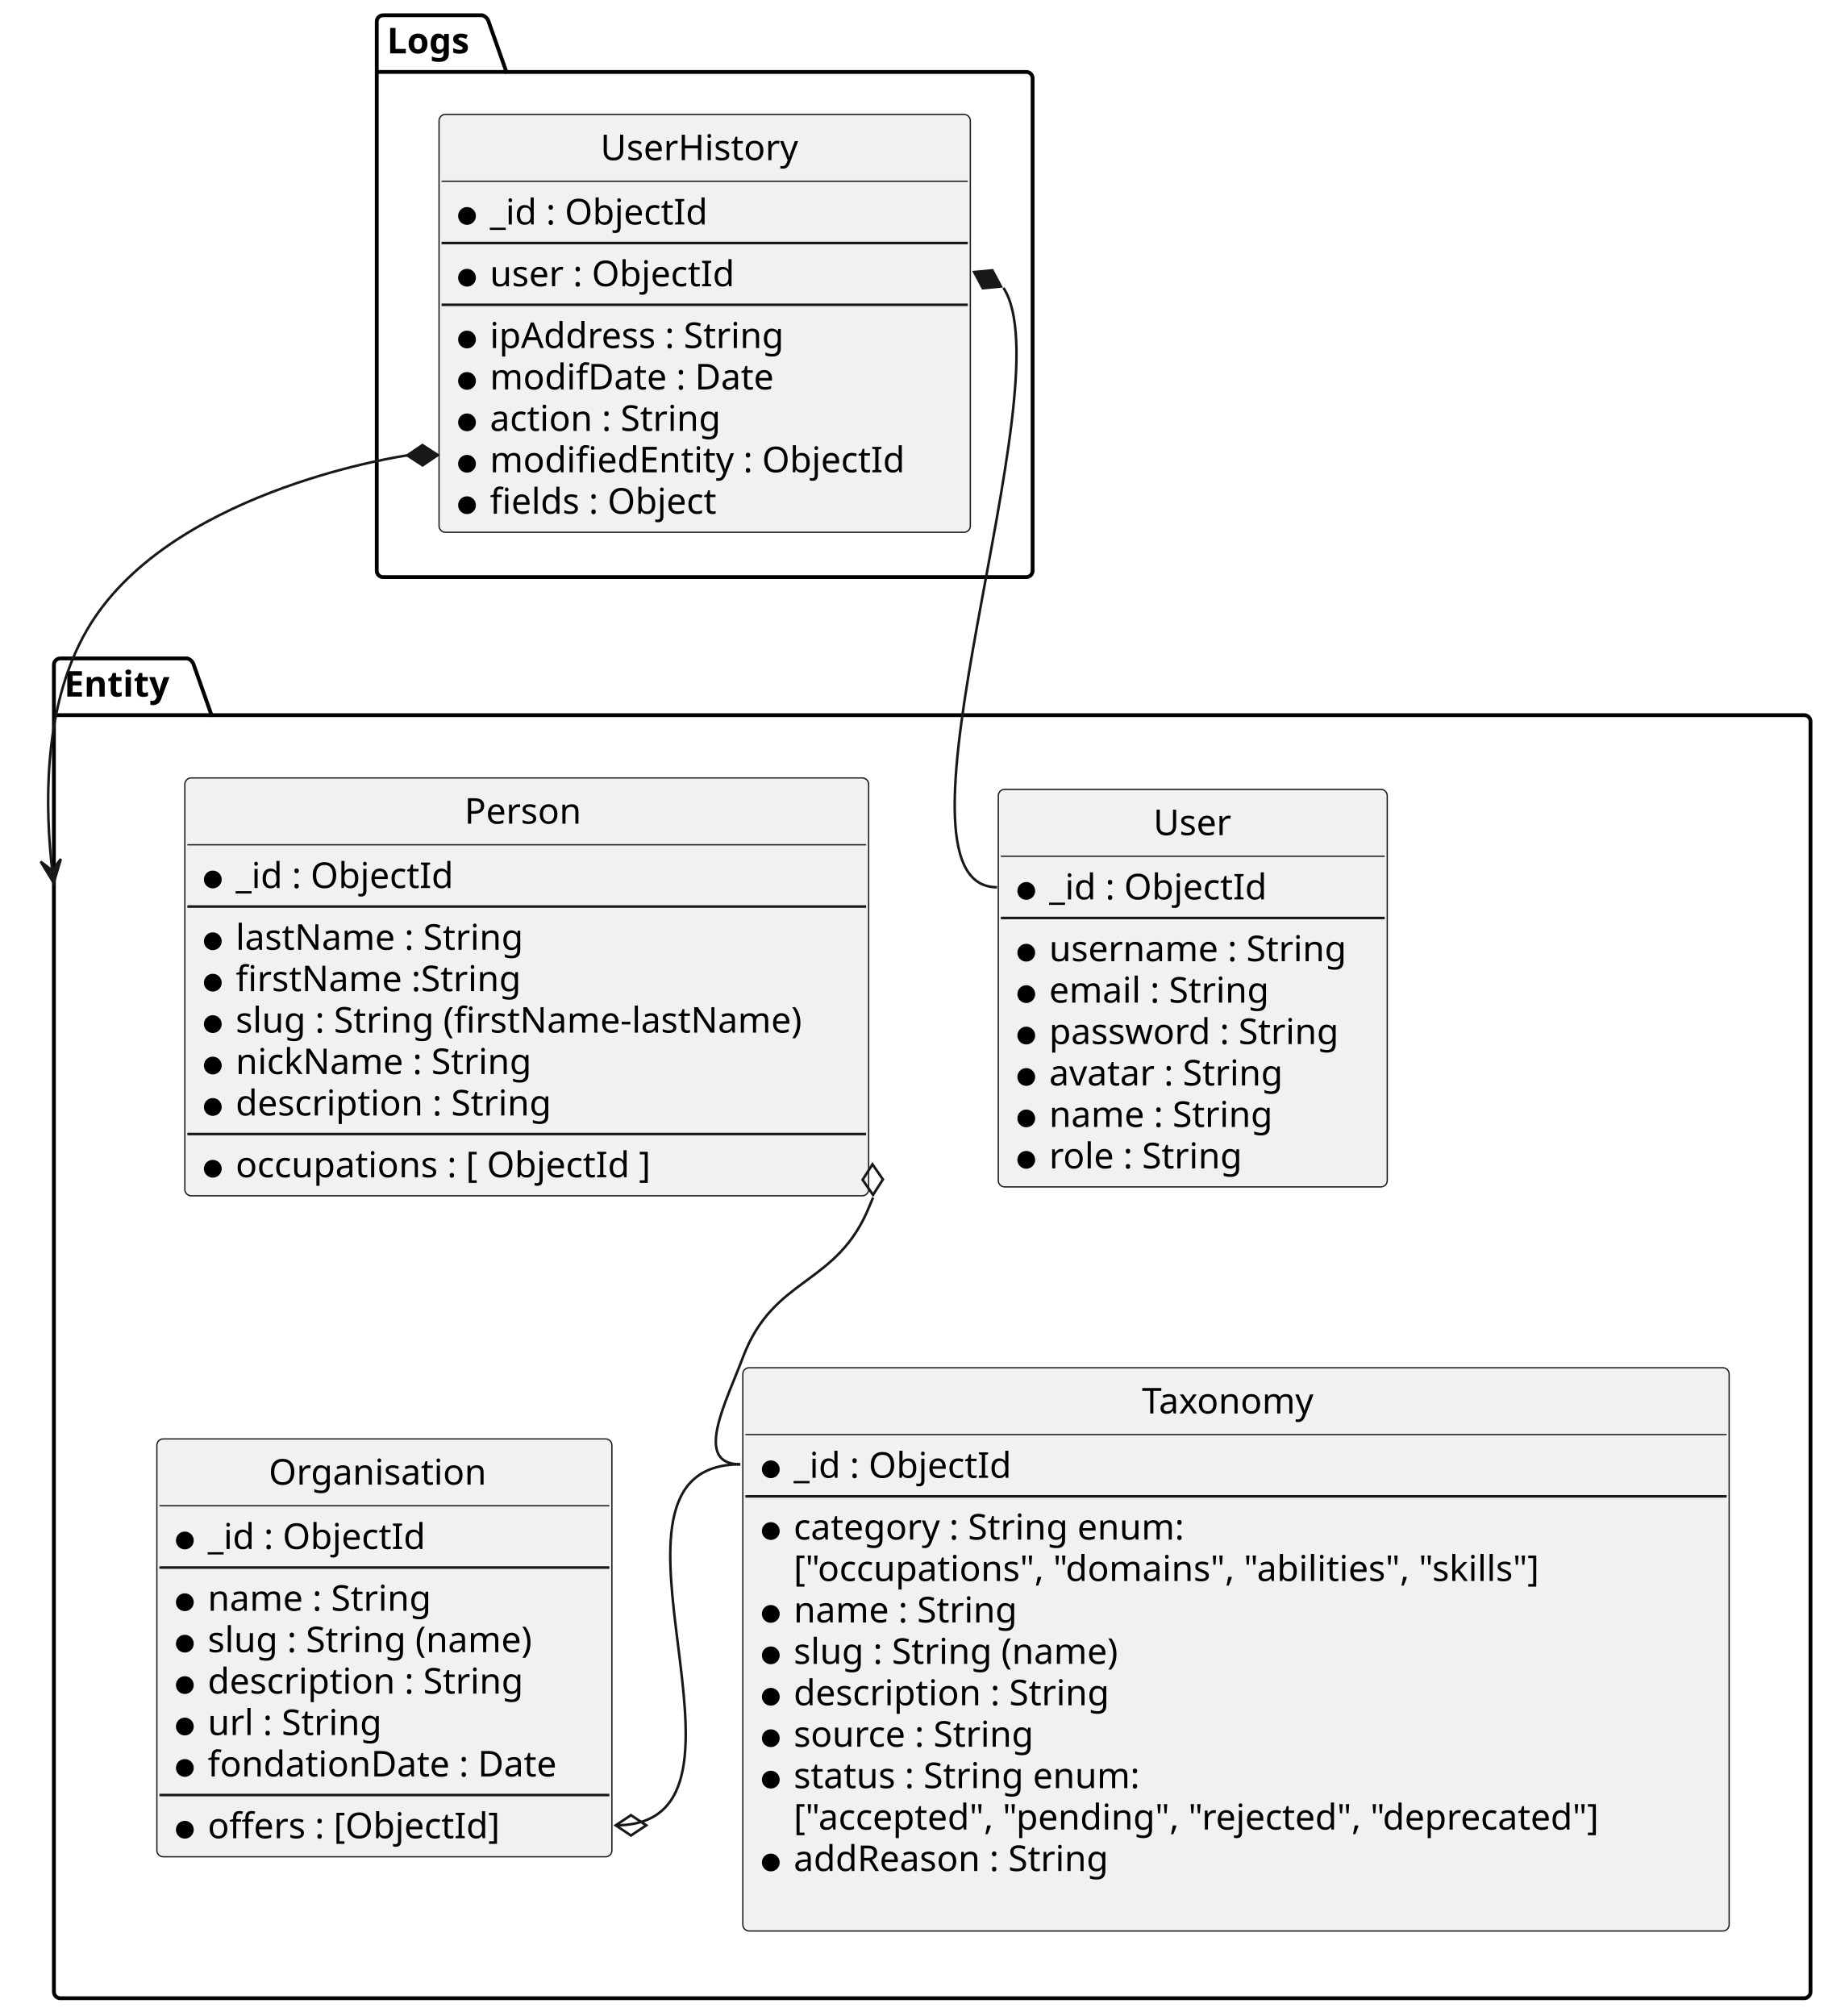
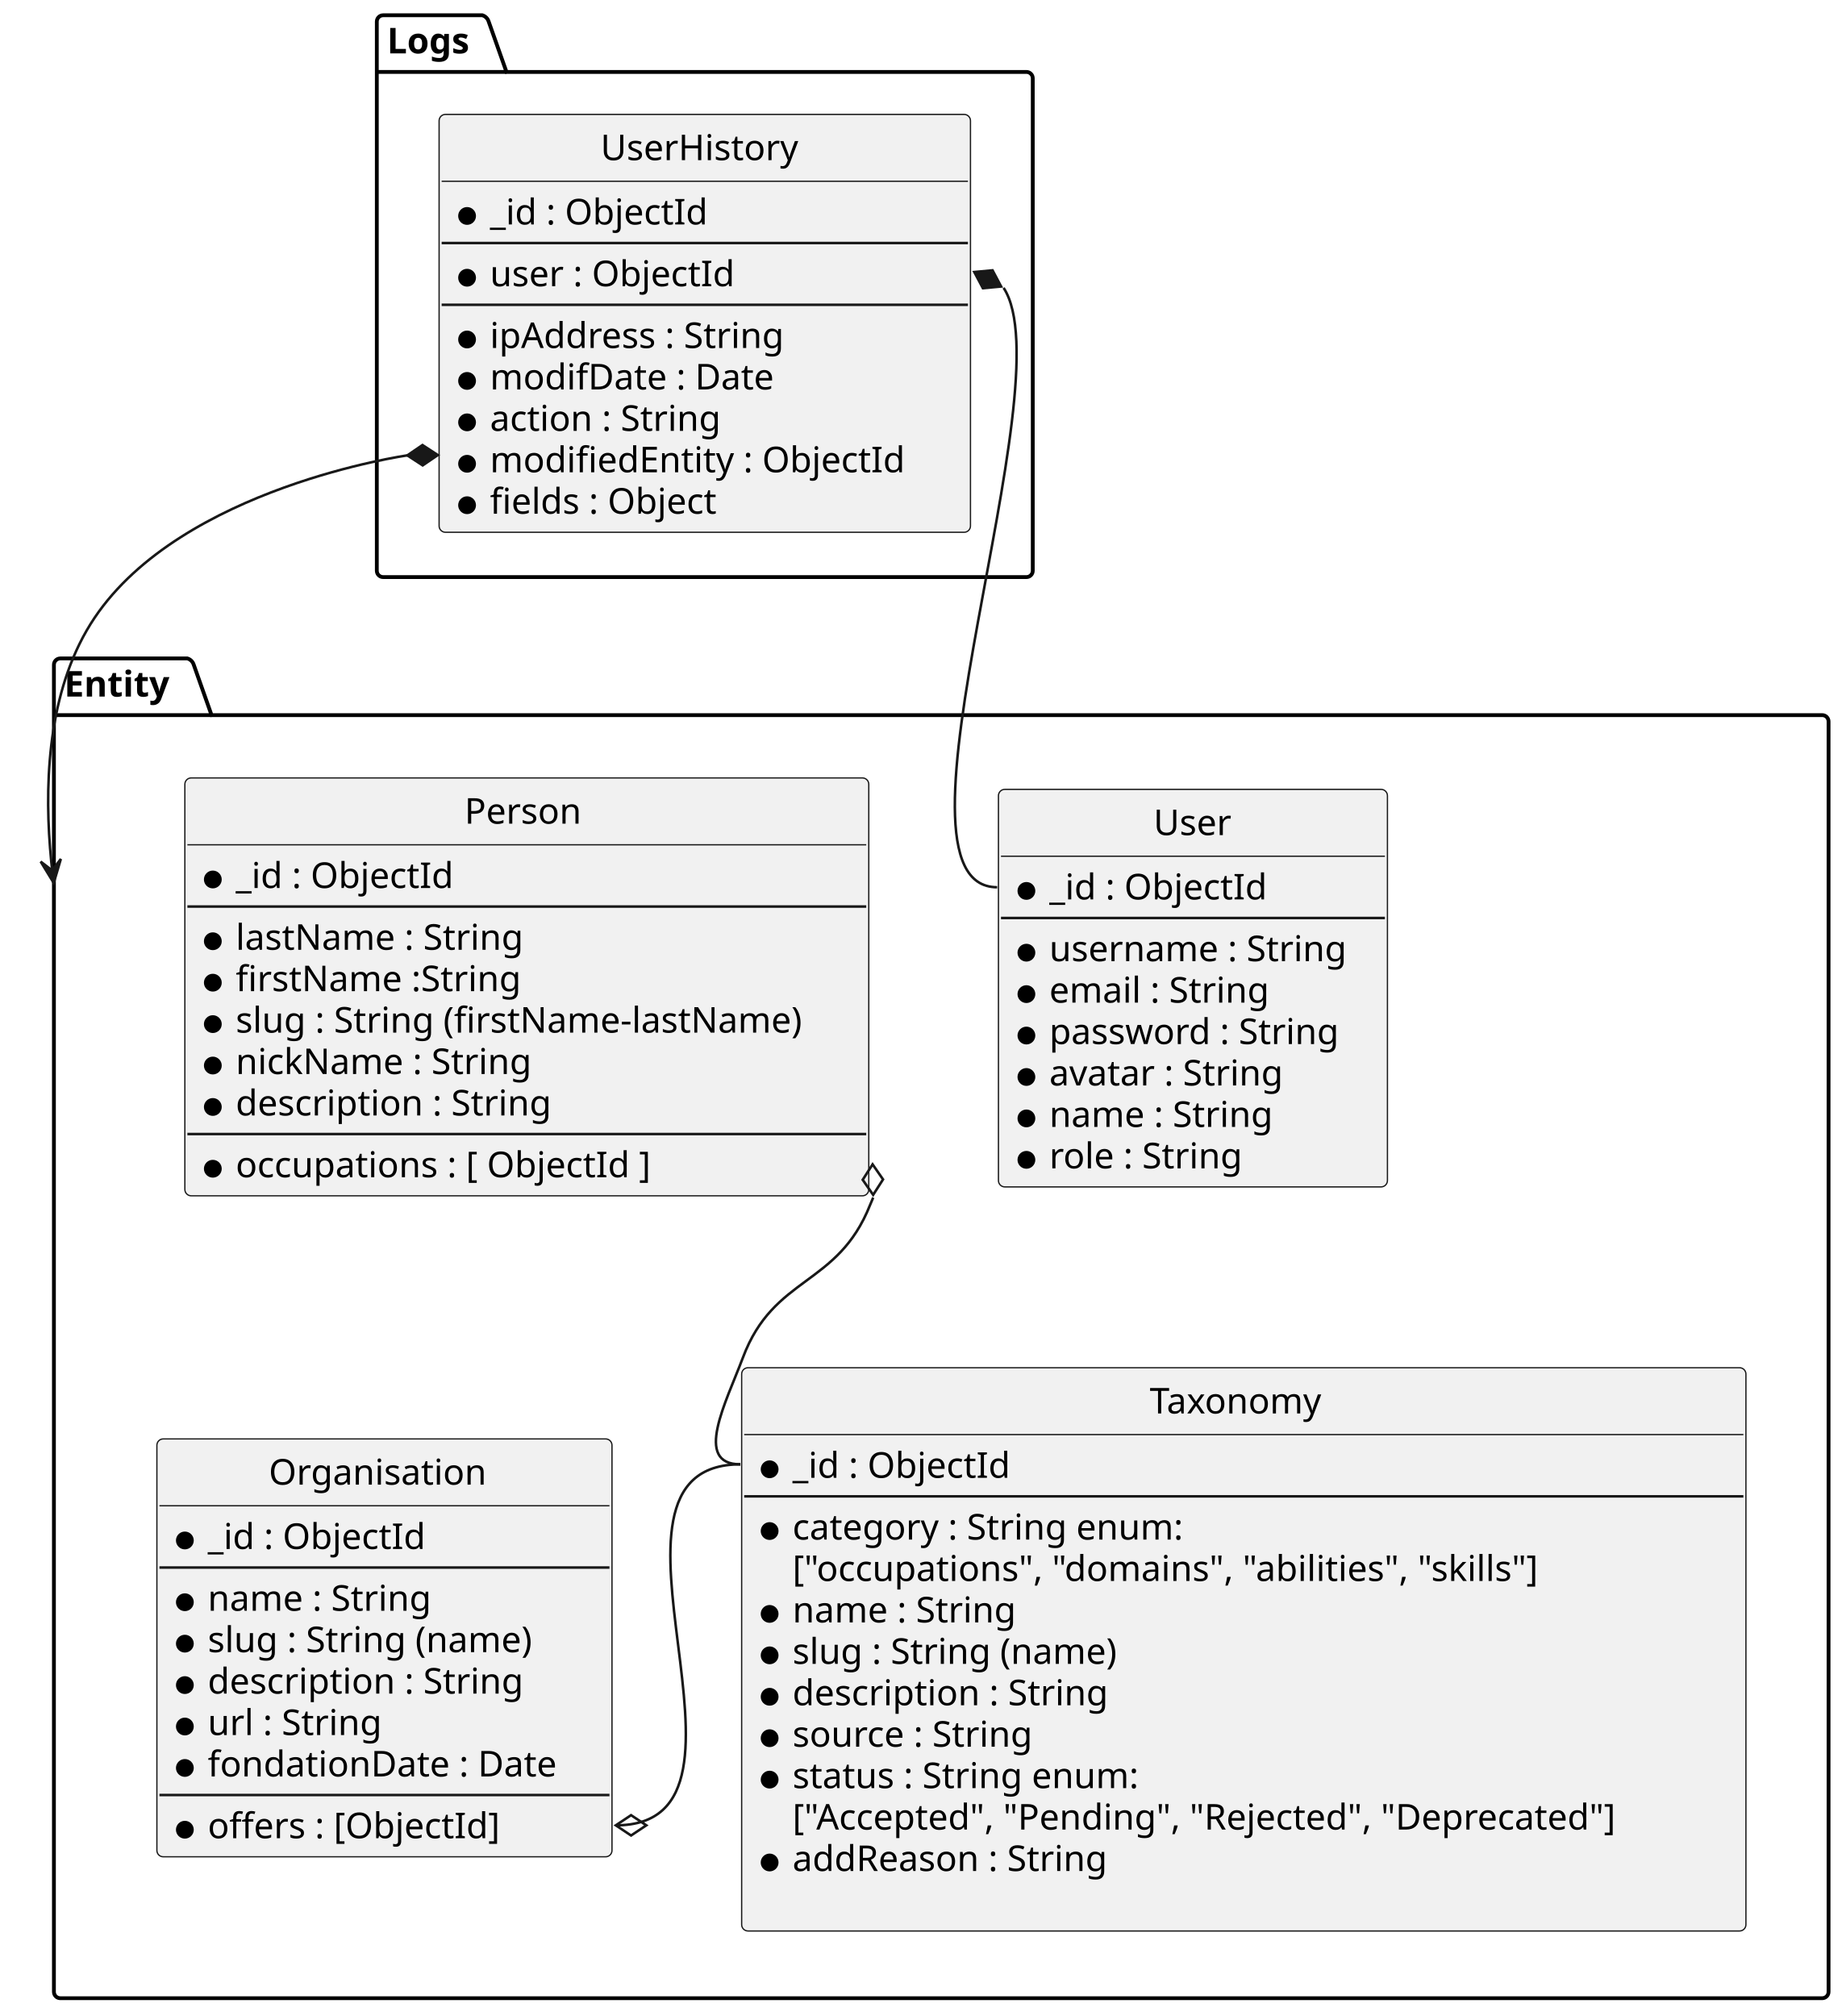
- <svg xmlns="http://www.w3.org/2000/svg" contentStyleType="text/css" height="793px" preserveAspectRatio="none" style="width:719px;height:793px;background:#FFFFFF;" version="1.1" viewBox="0 0 719 793" width="719px" zoomAndPan="magnify">
+ <svg xmlns="http://www.w3.org/2000/svg" contentStyleType="text/css" height="793px" preserveAspectRatio="none" style="width:726px;height:793px;background:#FFFFFF;" version="1.1" viewBox="0 0 726 793" width="726px" zoomAndPan="magnify">
  <defs />
  <g>
    <g id="cluster_Entity">
-       <path d="M23.709,259 L73.709,259 A3.75,3.75 0 0 1 76.209,261.5 L83.209,281.297 L709.709,281.297 A2.5,2.5 0 0 1 712.209,283.797 L712.209,783.5 A2.5,2.5 0 0 1 709.709,786 L23.709,786 A2.5,2.5 0 0 1 21.209,783.5 L21.209,261.5 A2.5,2.5 0 0 1 23.709,259 " fill="none" style="stroke:#000000;stroke-width:1.5;" />
+       <path d="M23.709,259 L73.709,259 A3.75,3.75 0 0 1 76.209,261.5 L83.209,281.297 L716.709,281.297 A2.5,2.5 0 0 1 719.209,283.797 L719.209,783.5 A2.5,2.5 0 0 1 716.709,786 L23.709,786 A2.5,2.5 0 0 1 21.209,783.5 L21.209,261.5 A2.5,2.5 0 0 1 23.709,259 " fill="none" style="stroke:#000000;stroke-width:1.5;" />
      <line style="stroke:#000000;stroke-width:1.5;" x1="21.209" x2="83.209" y1="281.297" y2="281.297" />
      <text fill="#000000" font-family="sans-serif" font-size="14" font-weight="bold" lengthAdjust="spacing" textLength="49" x="25.209" y="273.995">Entity</text>
    </g>
    <g id="cluster_Logs">
      <path d="M150.709,6 L189.709,6 A3.75,3.75 0 0 1 192.209,8.5 L199.209,28.297 L403.709,28.297 A2.5,2.5 0 0 1 406.209,30.797 L406.209,224.5 A2.5,2.5 0 0 1 403.709,227 L150.709,227 A2.5,2.5 0 0 1 148.209,224.5 L148.209,8.5 A2.5,2.5 0 0 1 150.709,6 " fill="none" style="stroke:#000000;stroke-width:1.5;" />
      <line style="stroke:#000000;stroke-width:1.5;" x1="148.209" x2="199.209" y1="28.297" y2="28.297" />
      <text fill="#000000" font-family="sans-serif" font-size="14" font-weight="bold" lengthAdjust="spacing" textLength="38" x="152.209" y="20.995">Logs</text>
    </g>
    <g id="elem_pers">
      <rect codeLine="6" fill="#F1F1F1" height="164.375" id="pers" rx="2.5" ry="2.5" style="stroke:#181818;stroke-width:0.5;" width="269" x="72.709" y="306" />
      <text fill="#000000" font-family="sans-serif" font-size="14" lengthAdjust="spacing" textLength="49" x="182.709" y="323.995">Person</text>
      <line style="stroke:#181818;stroke-width:0.5;" x1="73.709" x2="340.709" y1="332.297" y2="332.297" />
      <ellipse cx="83.709" cy="345.945" fill="#000000" rx="3" ry="3" style="stroke:#000000;stroke-width:1.0;" />
      <text fill="#000000" font-family="sans-serif" font-size="14" lengthAdjust="spacing" textLength="95" x="92.709" y="349.292">_id : ObjectId</text>
      <line style="stroke:#181818;stroke-width:1.0;" x1="73.709" x2="340.709" y1="356.594" y2="356.594" />
      <ellipse cx="83.709" cy="370.242" fill="#000000" rx="3" ry="3" style="stroke:#000000;stroke-width:1.0;" />
      <text fill="#000000" font-family="sans-serif" font-size="14" lengthAdjust="spacing" textLength="124" x="92.709" y="373.589">lastName : String</text>
      <ellipse cx="83.709" cy="386.539" fill="#000000" rx="3" ry="3" style="stroke:#000000;stroke-width:1.0;" />
      <text fill="#000000" font-family="sans-serif" font-size="14" lengthAdjust="spacing" textLength="124" x="92.709" y="389.886">firstName :String</text>
      <ellipse cx="83.709" cy="402.836" fill="#000000" rx="3" ry="3" style="stroke:#000000;stroke-width:1.0;" />
      <text fill="#000000" font-family="sans-serif" font-size="14" lengthAdjust="spacing" textLength="243" x="92.709" y="406.183">slug : String (firstName-lastName)</text>
      <ellipse cx="83.709" cy="419.133" fill="#000000" rx="3" ry="3" style="stroke:#000000;stroke-width:1.0;" />
      <text fill="#000000" font-family="sans-serif" font-size="14" lengthAdjust="spacing" textLength="128" x="92.709" y="422.479">nickName : String</text>
      <ellipse cx="83.709" cy="435.43" fill="#000000" rx="3" ry="3" style="stroke:#000000;stroke-width:1.0;" />
      <text fill="#000000" font-family="sans-serif" font-size="14" lengthAdjust="spacing" textLength="139" x="92.709" y="438.776">description : String</text>
      <line style="stroke:#181818;stroke-width:1.0;" x1="73.709" x2="340.709" y1="446.078" y2="446.078" />
      <ellipse cx="83.709" cy="459.727" fill="#000000" rx="3" ry="3" style="stroke:#000000;stroke-width:1.0;" />
      <text fill="#000000" font-family="sans-serif" font-size="14" lengthAdjust="spacing" textLength="180" x="92.709" y="463.073">occupations : [ ObjectId ]</text>
    </g>
    <g id="elem_taxo">
-       <rect codeLine="18" fill="#F1F1F1" height="221.562" id="taxo" rx="2.5" ry="2.5" style="stroke:#181818;stroke-width:0.5;" width="388" x="292.209" y="538" />
-       <text fill="#000000" font-family="sans-serif" font-size="14" lengthAdjust="spacing" textLength="74" x="449.209" y="555.995">Taxonomy</text>
-       <line style="stroke:#181818;stroke-width:0.5;" x1="293.209" x2="679.209" y1="564.297" y2="564.297" />
-       <ellipse cx="303.209" cy="577.945" fill="#000000" rx="3" ry="3" style="stroke:#000000;stroke-width:1.0;" />
-       <text fill="#000000" font-family="sans-serif" font-size="14" lengthAdjust="spacing" textLength="95" x="312.209" y="581.292">_id : ObjectId</text>
-       <line style="stroke:#181818;stroke-width:1.0;" x1="293.209" x2="679.209" y1="588.594" y2="588.594" />
-       <ellipse cx="303.209" cy="602.242" fill="#000000" rx="3" ry="3" style="stroke:#000000;stroke-width:1.0;" />
-       <text fill="#000000" font-family="sans-serif" font-size="14" lengthAdjust="spacing" textLength="170" x="312.209" y="605.589">category : String enum:</text>
-       <text fill="#000000" font-family="sans-serif" font-size="14" lengthAdjust="spacing" textLength="329" x="312.209" y="621.886">["occupations", "domains", "abilities", "skills"]</text>
-       <ellipse cx="303.209" cy="634.836" fill="#000000" rx="3" ry="3" style="stroke:#000000;stroke-width:1.0;" />
-       <text fill="#000000" font-family="sans-serif" font-size="14" lengthAdjust="spacing" textLength="97" x="312.209" y="638.183">name : String</text>
-       <ellipse cx="303.209" cy="651.133" fill="#000000" rx="3" ry="3" style="stroke:#000000;stroke-width:1.0;" />
-       <text fill="#000000" font-family="sans-serif" font-size="14" lengthAdjust="spacing" textLength="139" x="312.209" y="654.48">slug : String (name)</text>
-       <ellipse cx="303.209" cy="667.43" fill="#000000" rx="3" ry="3" style="stroke:#000000;stroke-width:1.0;" />
-       <text fill="#000000" font-family="sans-serif" font-size="14" lengthAdjust="spacing" textLength="139" x="312.209" y="670.776">description : String</text>
-       <ellipse cx="303.209" cy="683.727" fill="#000000" rx="3" ry="3" style="stroke:#000000;stroke-width:1.0;" />
-       <text fill="#000000" font-family="sans-serif" font-size="14" lengthAdjust="spacing" textLength="104" x="312.209" y="687.073">source : String</text>
-       <ellipse cx="303.209" cy="700.023" fill="#000000" rx="3" ry="3" style="stroke:#000000;stroke-width:1.0;" />
-       <text fill="#000000" font-family="sans-serif" font-size="14" lengthAdjust="spacing" textLength="150" x="312.209" y="703.37">status : String enum:</text>
-       <text fill="#000000" font-family="sans-serif" font-size="14" lengthAdjust="spacing" textLength="362" x="312.209" y="719.667">["accepted", "pending", "rejected", "deprecated"]</text>
-       <ellipse cx="303.209" cy="732.617" fill="#000000" rx="3" ry="3" style="stroke:#000000;stroke-width:1.0;" />
-       <text fill="#000000" font-family="sans-serif" font-size="14" lengthAdjust="spacing" textLength="135" x="312.209" y="735.964">addReason : String</text>
-       <text fill="#000000" font-family="sans-serif" font-size="14" lengthAdjust="spacing" textLength="4" x="312.209" y="752.261"> </text>
+       <rect codeLine="18" fill="#F1F1F1" height="221.562" id="taxo" rx="2.5" ry="2.5" style="stroke:#181818;stroke-width:0.5;" width="395" x="291.709" y="538" />
+       <text fill="#000000" font-family="sans-serif" font-size="14" lengthAdjust="spacing" textLength="74" x="452.209" y="555.995">Taxonomy</text>
+       <line style="stroke:#181818;stroke-width:0.5;" x1="292.709" x2="685.709" y1="564.297" y2="564.297" />
+       <ellipse cx="302.709" cy="577.945" fill="#000000" rx="3" ry="3" style="stroke:#000000;stroke-width:1.0;" />
+       <text fill="#000000" font-family="sans-serif" font-size="14" lengthAdjust="spacing" textLength="95" x="311.709" y="581.292">_id : ObjectId</text>
+       <line style="stroke:#181818;stroke-width:1.0;" x1="292.709" x2="685.709" y1="588.594" y2="588.594" />
+       <ellipse cx="302.709" cy="602.242" fill="#000000" rx="3" ry="3" style="stroke:#000000;stroke-width:1.0;" />
+       <text fill="#000000" font-family="sans-serif" font-size="14" lengthAdjust="spacing" textLength="170" x="311.709" y="605.589">category : String enum:</text>
+       <text fill="#000000" font-family="sans-serif" font-size="14" lengthAdjust="spacing" textLength="329" x="311.709" y="621.886">["occupations", "domains", "abilities", "skills"]</text>
+       <ellipse cx="302.709" cy="634.836" fill="#000000" rx="3" ry="3" style="stroke:#000000;stroke-width:1.0;" />
+       <text fill="#000000" font-family="sans-serif" font-size="14" lengthAdjust="spacing" textLength="97" x="311.709" y="638.183">name : String</text>
+       <ellipse cx="302.709" cy="651.133" fill="#000000" rx="3" ry="3" style="stroke:#000000;stroke-width:1.0;" />
+       <text fill="#000000" font-family="sans-serif" font-size="14" lengthAdjust="spacing" textLength="139" x="311.709" y="654.48">slug : String (name)</text>
+       <ellipse cx="302.709" cy="667.43" fill="#000000" rx="3" ry="3" style="stroke:#000000;stroke-width:1.0;" />
+       <text fill="#000000" font-family="sans-serif" font-size="14" lengthAdjust="spacing" textLength="139" x="311.709" y="670.776">description : String</text>
+       <ellipse cx="302.709" cy="683.727" fill="#000000" rx="3" ry="3" style="stroke:#000000;stroke-width:1.0;" />
+       <text fill="#000000" font-family="sans-serif" font-size="14" lengthAdjust="spacing" textLength="104" x="311.709" y="687.073">source : String</text>
+       <ellipse cx="302.709" cy="700.023" fill="#000000" rx="3" ry="3" style="stroke:#000000;stroke-width:1.0;" />
+       <text fill="#000000" font-family="sans-serif" font-size="14" lengthAdjust="spacing" textLength="150" x="311.709" y="703.37">status : String enum:</text>
+       <text fill="#000000" font-family="sans-serif" font-size="14" lengthAdjust="spacing" textLength="369" x="311.709" y="719.667">["Accepted", "Pending", "Rejected", "Deprecated"]</text>
+       <ellipse cx="302.709" cy="732.617" fill="#000000" rx="3" ry="3" style="stroke:#000000;stroke-width:1.0;" />
+       <text fill="#000000" font-family="sans-serif" font-size="14" lengthAdjust="spacing" textLength="135" x="311.709" y="735.964">addReason : String</text>
+       <text fill="#000000" font-family="sans-serif" font-size="14" lengthAdjust="spacing" textLength="4" x="311.709" y="752.261"> </text>
    </g>
    <g id="elem_org">
      <rect codeLine="33" fill="#F1F1F1" height="164.375" id="org" rx="2.5" ry="2.5" style="stroke:#181818;stroke-width:0.5;" width="179" x="61.709" y="566" />
      <text fill="#000000" font-family="sans-serif" font-size="14" lengthAdjust="spacing" textLength="91" x="105.709" y="583.995">Organisation</text>
      <line style="stroke:#181818;stroke-width:0.5;" x1="62.709" x2="239.709" y1="592.297" y2="592.297" />
      <ellipse cx="72.709" cy="605.945" fill="#000000" rx="3" ry="3" style="stroke:#000000;stroke-width:1.0;" />
      <text fill="#000000" font-family="sans-serif" font-size="14" lengthAdjust="spacing" textLength="95" x="81.709" y="609.292">_id : ObjectId</text>
      <line style="stroke:#181818;stroke-width:1.0;" x1="62.709" x2="239.709" y1="616.594" y2="616.594" />
      <ellipse cx="72.709" cy="630.242" fill="#000000" rx="3" ry="3" style="stroke:#000000;stroke-width:1.0;" />
      <text fill="#000000" font-family="sans-serif" font-size="14" lengthAdjust="spacing" textLength="97" x="81.709" y="633.589">name : String</text>
      <ellipse cx="72.709" cy="646.539" fill="#000000" rx="3" ry="3" style="stroke:#000000;stroke-width:1.0;" />
      <text fill="#000000" font-family="sans-serif" font-size="14" lengthAdjust="spacing" textLength="139" x="81.709" y="649.886">slug : String (name)</text>
      <ellipse cx="72.709" cy="662.836" fill="#000000" rx="3" ry="3" style="stroke:#000000;stroke-width:1.0;" />
      <text fill="#000000" font-family="sans-serif" font-size="14" lengthAdjust="spacing" textLength="139" x="81.709" y="666.183">description : String</text>
      <ellipse cx="72.709" cy="679.133" fill="#000000" rx="3" ry="3" style="stroke:#000000;stroke-width:1.0;" />
      <text fill="#000000" font-family="sans-serif" font-size="14" lengthAdjust="spacing" textLength="75" x="81.709" y="682.48">url : String</text>
      <ellipse cx="72.709" cy="695.43" fill="#000000" rx="3" ry="3" style="stroke:#000000;stroke-width:1.0;" />
      <text fill="#000000" font-family="sans-serif" font-size="14" lengthAdjust="spacing" textLength="153" x="81.709" y="698.776">fondationDate : Date</text>
      <line style="stroke:#181818;stroke-width:1.0;" x1="62.709" x2="239.709" y1="706.078" y2="706.078" />
      <ellipse cx="72.709" cy="719.727" fill="#000000" rx="3" ry="3" style="stroke:#000000;stroke-width:1.0;" />
      <text fill="#000000" font-family="sans-serif" font-size="14" lengthAdjust="spacing" textLength="128" x="81.709" y="723.073">offers : [ObjectId]</text>
    </g>
    <g id="elem_usr">
      <rect codeLine="46" fill="#F1F1F1" height="156.375" id="usr" rx="2.5" ry="2.5" style="stroke:#181818;stroke-width:0.5;" width="153" x="392.709" y="310.5" />
      <text fill="#000000" font-family="sans-serif" font-size="14" lengthAdjust="spacing" textLength="31" x="453.709" y="328.495">User</text>
      <line style="stroke:#181818;stroke-width:0.5;" x1="393.709" x2="544.709" y1="336.797" y2="336.797" />
      <ellipse cx="403.709" cy="350.445" fill="#000000" rx="3" ry="3" style="stroke:#000000;stroke-width:1.0;" />
      <text fill="#000000" font-family="sans-serif" font-size="14" lengthAdjust="spacing" textLength="95" x="412.709" y="353.792">_id : ObjectId</text>
      <line style="stroke:#181818;stroke-width:1.0;" x1="393.709" x2="544.709" y1="361.094" y2="361.094" />
      <ellipse cx="403.709" cy="374.742" fill="#000000" rx="3" ry="3" style="stroke:#000000;stroke-width:1.0;" />
      <text fill="#000000" font-family="sans-serif" font-size="14" lengthAdjust="spacing" textLength="127" x="412.709" y="378.089">username : String</text>
      <ellipse cx="403.709" cy="391.039" fill="#000000" rx="3" ry="3" style="stroke:#000000;stroke-width:1.0;" />
      <text fill="#000000" font-family="sans-serif" font-size="14" lengthAdjust="spacing" textLength="96" x="412.709" y="394.386">email : String</text>
      <ellipse cx="403.709" cy="407.336" fill="#000000" rx="3" ry="3" style="stroke:#000000;stroke-width:1.0;" />
      <text fill="#000000" font-family="sans-serif" font-size="14" lengthAdjust="spacing" textLength="124" x="412.709" y="410.683">password : String</text>
      <ellipse cx="403.709" cy="423.633" fill="#000000" rx="3" ry="3" style="stroke:#000000;stroke-width:1.0;" />
      <text fill="#000000" font-family="sans-serif" font-size="14" lengthAdjust="spacing" textLength="102" x="412.709" y="426.979">avatar : String</text>
      <ellipse cx="403.709" cy="439.93" fill="#000000" rx="3" ry="3" style="stroke:#000000;stroke-width:1.0;" />
      <text fill="#000000" font-family="sans-serif" font-size="14" lengthAdjust="spacing" textLength="97" x="412.709" y="443.276">name : String</text>
      <ellipse cx="403.709" cy="456.227" fill="#000000" rx="3" ry="3" style="stroke:#000000;stroke-width:1.0;" />
      <text fill="#000000" font-family="sans-serif" font-size="14" lengthAdjust="spacing" textLength="85" x="412.709" y="459.573">role : String</text>
    </g>
    <g id="elem_usrhst">
      <rect codeLine="58" fill="#F1F1F1" height="164.375" id="usrhst" rx="2.5" ry="2.5" style="stroke:#181818;stroke-width:0.5;" width="209" x="172.709" y="45" />
      <text fill="#000000" font-family="sans-serif" font-size="14" lengthAdjust="spacing" textLength="82" x="236.209" y="62.995">UserHistory</text>
      <line style="stroke:#181818;stroke-width:0.5;" x1="173.709" x2="380.709" y1="71.297" y2="71.297" />
      <ellipse cx="183.709" cy="84.945" fill="#000000" rx="3" ry="3" style="stroke:#000000;stroke-width:1.0;" />
      <text fill="#000000" font-family="sans-serif" font-size="14" lengthAdjust="spacing" textLength="95" x="192.709" y="88.292">_id : ObjectId</text>
      <line style="stroke:#181818;stroke-width:1.0;" x1="173.709" x2="380.709" y1="95.594" y2="95.594" />
      <ellipse cx="183.709" cy="109.242" fill="#000000" rx="3" ry="3" style="stroke:#000000;stroke-width:1.0;" />
      <text fill="#000000" font-family="sans-serif" font-size="14" lengthAdjust="spacing" textLength="105" x="192.709" y="112.589">user : ObjectId</text>
      <line style="stroke:#181818;stroke-width:1.0;" x1="173.709" x2="380.709" y1="119.891" y2="119.891" />
      <ellipse cx="183.709" cy="133.539" fill="#000000" rx="3" ry="3" style="stroke:#000000;stroke-width:1.0;" />
      <text fill="#000000" font-family="sans-serif" font-size="14" lengthAdjust="spacing" textLength="128" x="192.709" y="136.886">ipAddress : String</text>
      <ellipse cx="183.709" cy="149.836" fill="#000000" rx="3" ry="3" style="stroke:#000000;stroke-width:1.0;" />
      <text fill="#000000" font-family="sans-serif" font-size="14" lengthAdjust="spacing" textLength="125" x="192.709" y="153.183">modifDate : Date</text>
      <ellipse cx="183.709" cy="166.133" fill="#000000" rx="3" ry="3" style="stroke:#000000;stroke-width:1.0;" />
      <text fill="#000000" font-family="sans-serif" font-size="14" lengthAdjust="spacing" textLength="102" x="192.709" y="169.48">action : String</text>
      <ellipse cx="183.709" cy="182.43" fill="#000000" rx="3" ry="3" style="stroke:#000000;stroke-width:1.0;" />
      <text fill="#000000" font-family="sans-serif" font-size="14" lengthAdjust="spacing" textLength="183" x="192.709" y="185.776">modifiedEntity : ObjectId</text>
      <ellipse cx="183.709" cy="198.727" fill="#000000" rx="3" ry="3" style="stroke:#000000;stroke-width:1.0;" />
      <text fill="#000000" font-family="sans-serif" font-size="14" lengthAdjust="spacing" textLength="101" x="192.709" y="202.073">fields : Object</text>
    </g>
    <g id="link_pers_taxo">
      <path codeLine="72" d="M343.446,471.077 C343.006,472.083 342.579,473.069 342.209,474 C329.379,506.254 304.414,501.504 292.209,534 C285.644,551.48 272.537,576 291.209,576 " fill="none" id="pers-backto-taxo" style="stroke:#181818;stroke-width:1.0;" />
      <polygon fill="none" points="343.209,458,339.319,464.072,343.428,469.998,347.318,463.926,343.209,458" style="stroke:#181818;stroke-width:1.0;" />
    </g>
    <g id="link_org_taxo">
      <path codeLine="73" d="M242.209,718 C308.972,718 224.446,576 291.209,576 " fill="none" id="org-backto-taxo" style="stroke:#181818;stroke-width:1.0;" />
      <polygon fill="none" points="242.209,718,248.209,722,254.209,718,248.209,714,242.209,718" style="stroke:#181818;stroke-width:1.0;" />
    </g>
    <g id="link_usrhst_usr">
      <path codeLine="74" d="M394.738,113.225 C419.542,151.104 343.544,349 392.209,349 " fill="none" id="usrhst-backto-usr" style="stroke:#181818;stroke-width:1.0;" />
      <polygon fill="#181818" points="383.209,107,386.588,113.371,393.768,112.702,390.389,106.331,383.209,107" style="stroke:#181818;stroke-width:1.0;" />
    </g>
    <g id="link_Entity_usrhst">
      <path codeLine="75" d="M21.131,347.32 C21.103,347.111 21.076,346.903 21.05,346.693 C20.942,345.856 20.838,345.011 20.736,344.158 C20.331,340.745 19.974,337.205 19.687,333.569 C17.396,304.476 19.609,269.183 37.209,243 C71.719,191.659 160.21,179.125 160.21,179.125 " fill="none" id="Entity-usrhst" style="stroke:#181818;stroke-width:1.0;" />
      <polygon fill="#181818" points="21.131,347.32,23.933,337.878,20.484,342.361,16,338.913,21.131,347.32" style="stroke:#181818;stroke-width:1.0;" />
      <polygon fill="#181818" points="172.209,179,166.168,175.063,160.21,179.125,166.251,183.062,172.209,179" style="stroke:#181818;stroke-width:1.0;" />
    </g>
  </g>
</svg>
